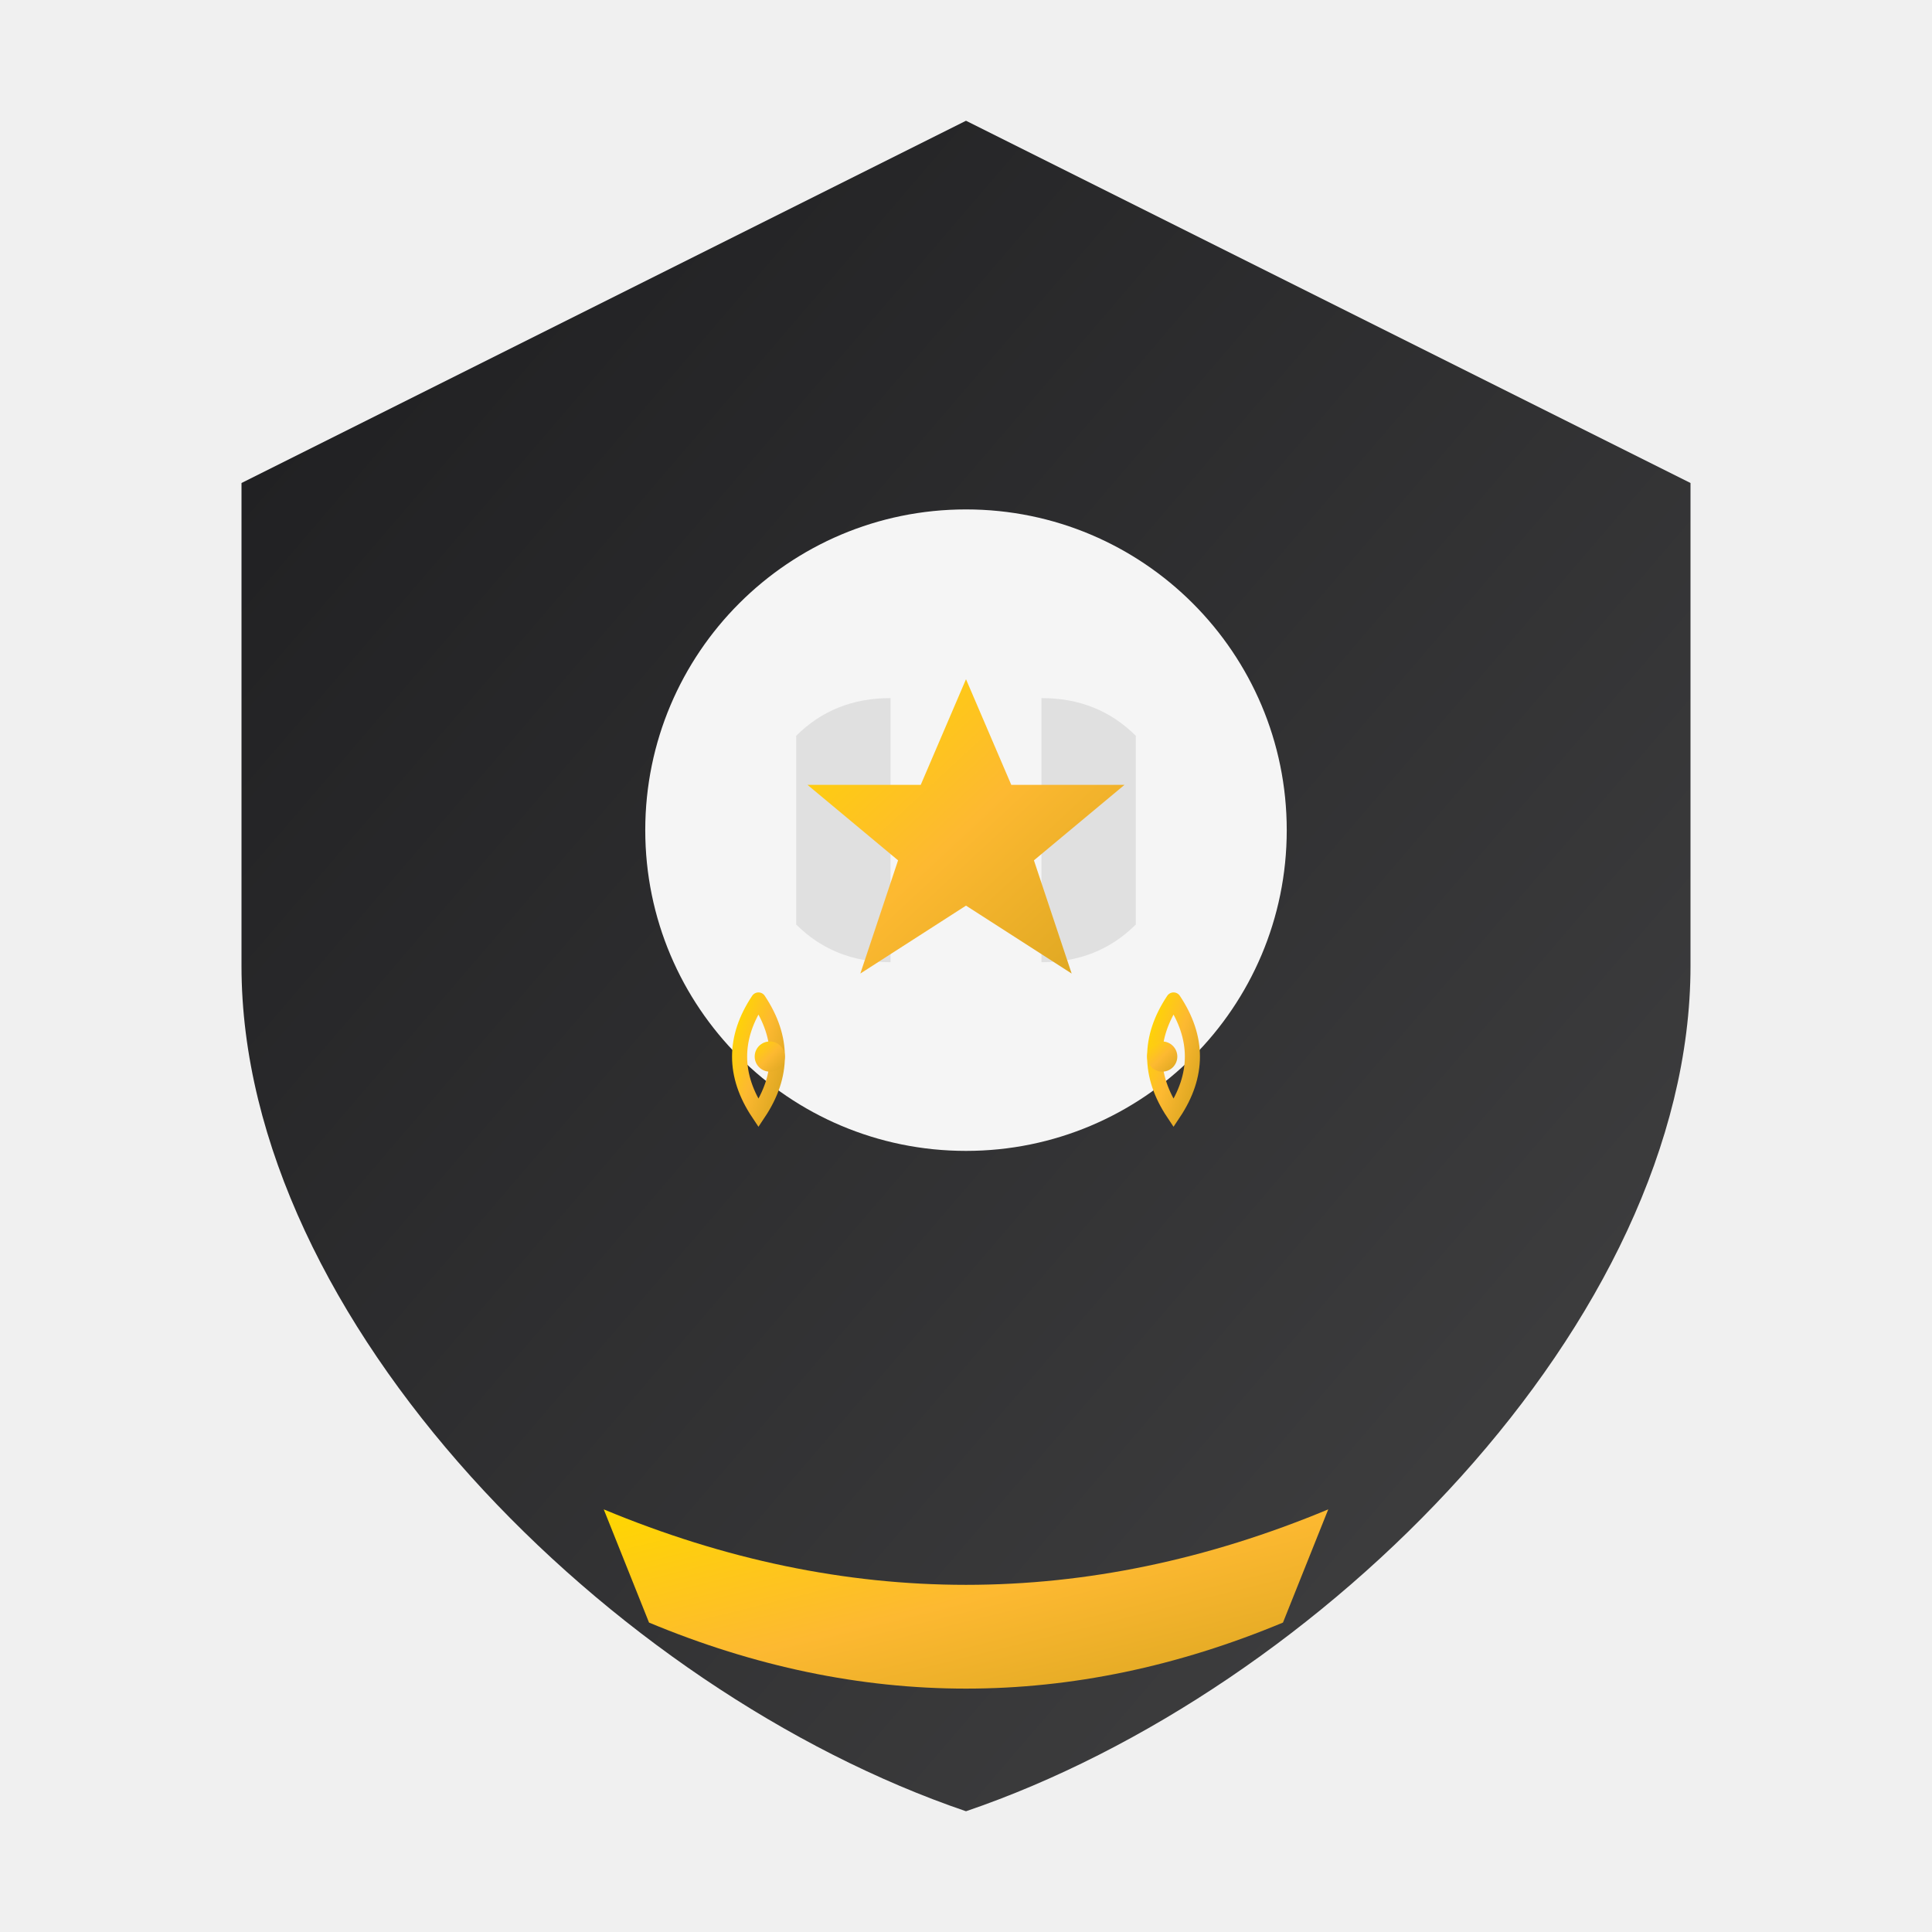
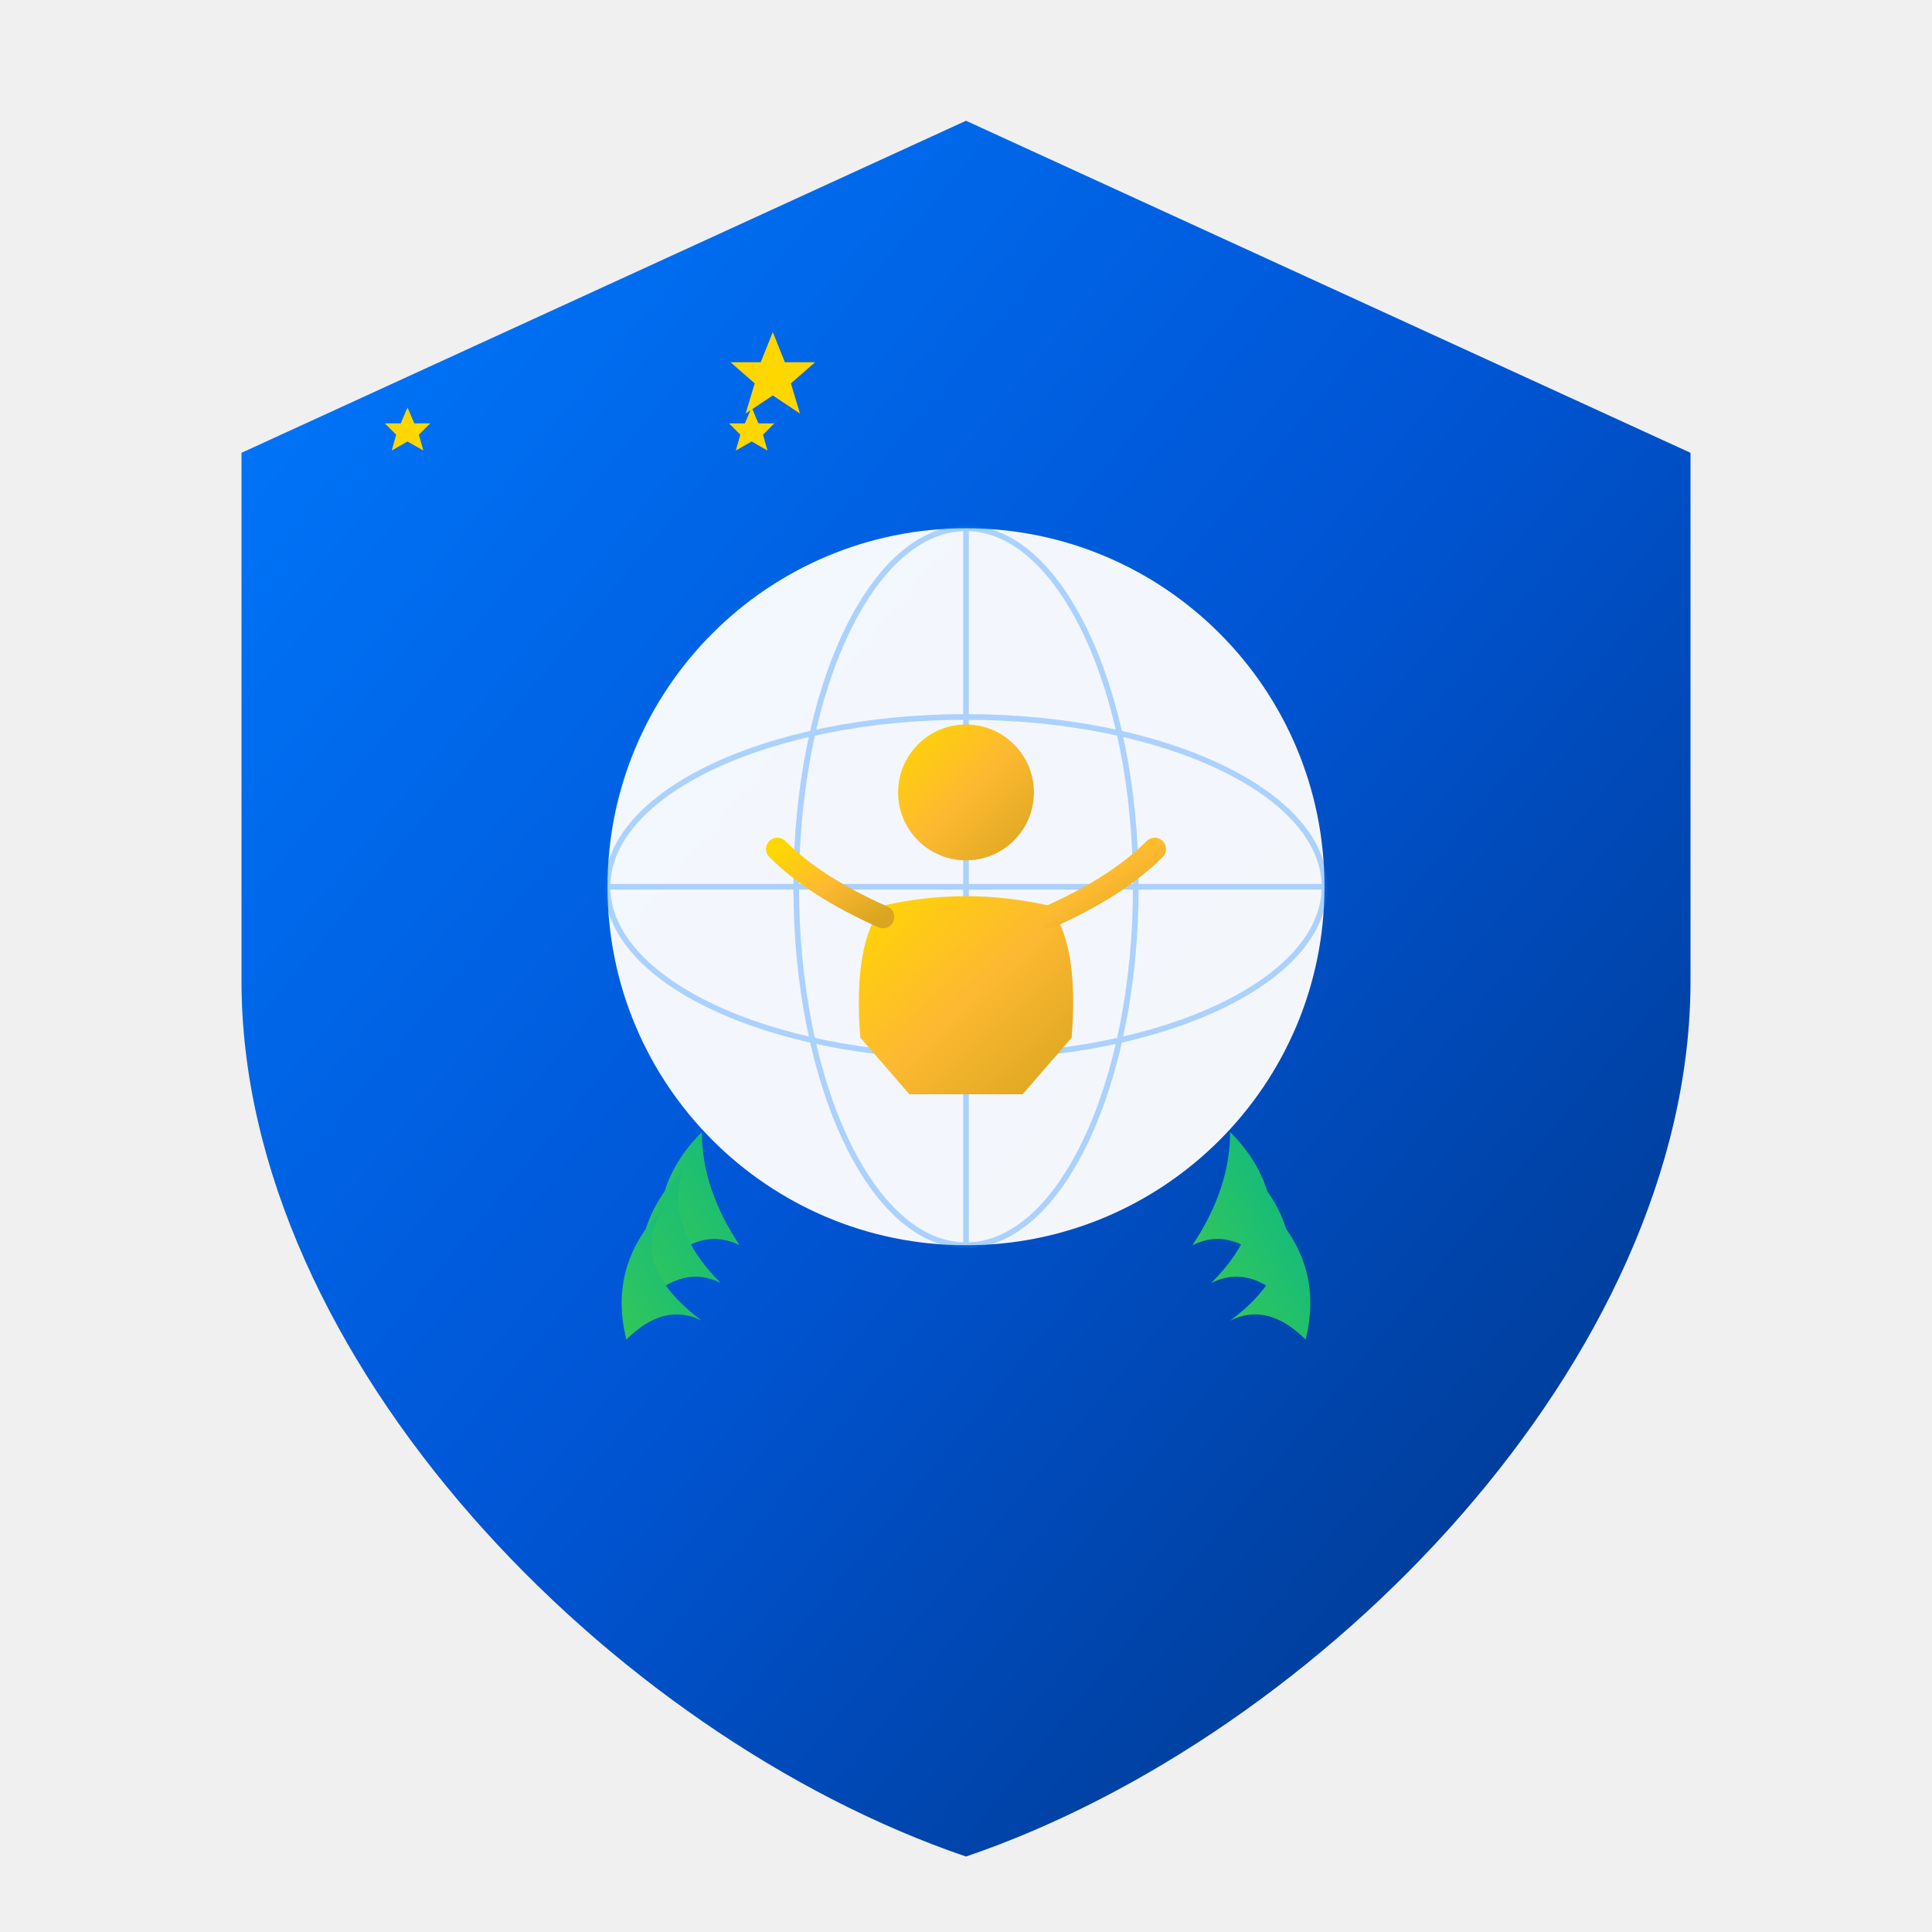
<svg xmlns="http://www.w3.org/2000/svg" viewBox="0 0 512 512">
  <defs>
-     <linearGradient id="grad1" x1="0%" y1="0%" x2="100%" y2="100%">
-       <stop offset="0%" style="stop-color:#1D1D1F;stop-opacity:1" />
-       <stop offset="100%" style="stop-color:#434344;stop-opacity:1" />
+     <linearGradient id="oceanGrad" x1="0%" y1="0%" x2="100%" y2="100%">
+       <stop offset="0%" style="stop-color:#007AFF;stop-opacity:1" />
+       <stop offset="50%" style="stop-color:#0055D4;stop-opacity:1" />
+       <stop offset="100%" style="stop-color:#003380;stop-opacity:1" />
    </linearGradient>
-     <linearGradient id="gold" x1="0%" y1="0%" x2="100%" y2="100%">
+     <linearGradient id="earthGrad" x1="0%" y1="100%" x2="100%" y2="0%">
+       <stop offset="0%" style="stop-color:#34C759;stop-opacity:1" />
+       <stop offset="100%" style="stop-color:#10B981;stop-opacity:1" />
+     </linearGradient>
+     <linearGradient id="goldGrad" x1="0%" y1="0%" x2="100%" y2="100%">
      <stop offset="0%" style="stop-color:#FFD700;stop-opacity:1" />
      <stop offset="50%" style="stop-color:#FDB931;stop-opacity:1" />
      <stop offset="100%" style="stop-color:#DAA520;stop-opacity:1" />
    </linearGradient>
+     <filter id="glow">
+       <feGaussianBlur stdDeviation="3" result="coloredBlur" />
+       <feMerge>
+         <feMergeNode in="coloredBlur" />
+         <feMergeNode in="SourceGraphic" />
+       </feMerge>
+     </filter>
  </defs>
-   <path d="M256 32 L448 128 L448 256 C448 350 350 448 256 480 C162 448 64 350 64 256 L64 128 Z" fill="url(#grad1)" />
-   <circle cx="256" cy="220" r="85" fill="white" opacity="0.95" />
-   <g transform="translate(256, 220)">
-     <path d="M-45 -25 Q-35 -35 -20 -35 L-20 35 Q-35 35 -45 25 Z" fill="#1D1D1F" opacity="0.1" />
-     <path d="M45 -25 Q35 -35 20 -35 L20 35 Q35 35 45 25 Z" fill="#1D1D1F" opacity="0.1" />
-     <polygon points="0,-40 12,-12 42,-12 18,8 28,38 0,20 -28,38 -18,8 -42,-12 -12,-12" fill="url(#gold)" />
-     <path d="M-55 45 Q-65 60 -55 75 Q-45 60 -55 45" fill="none" stroke="url(#gold)" stroke-width="4" stroke-linecap="round" />
-     <path d="M55 45 Q65 60 55 75 Q45 60 55 45" fill="none" stroke="url(#gold)" stroke-width="4" stroke-linecap="round" />
-     <circle cx="-52" cy="60" r="4" fill="url(#gold)" />
-     <circle cx="52" cy="60" r="4" fill="url(#gold)" />
+   <path d="M256 32 L448 120 L448 260 C448 360 350 460 256 492 C162 460 64 360 64 260 L64 120 Z" fill="url(#oceanGrad)" />
+   <circle cx="256" cy="235" r="95" fill="#FFFFFF" opacity="0.95" />
+   <g stroke="#007AFF" stroke-width="1.5" fill="none" opacity="0.3">
+     <ellipse cx="256" cy="235" rx="95" ry="45" />
+     <ellipse cx="256" cy="235" rx="45" ry="95" />
+     <line x1="256" y1="140" x2="256" y2="330" />
+     <line x1="161" y1="235" x2="351" y2="235" />
  </g>
-   <path d="M160 400 Q256 440 352 400 L340 430 Q256 465 172 430 Z" fill="url(#gold)" />
+   <g transform="translate(256, 235)">
+     <circle cx="0" cy="-25" r="18" fill="url(#goldGrad)" />
+     <path d="M-22 5 Q-30 15 -28 40 L-15 55 L15 55 L28 40 Q30 15 22 5 Q0 0 -22 5" fill="url(#goldGrad)" />
+     <path d="M-22 8 Q-40 0 -50 -10" stroke="url(#goldGrad)" stroke-width="6" stroke-linecap="round" fill="none" />
+     <path d="M22 8 Q40 0 50 -10" stroke="url(#goldGrad)" stroke-width="6" stroke-linecap="round" fill="none" />
+   </g>
+   <g transform="translate(256, 280)">
+     <path d="M-70 20 Q-85 35 -80 55 Q-70 45 -60 50 Q-70 35 -70 20" fill="url(#earthGrad)" />
+     <path d="M-75 30 Q-90 45 -85 65 Q-75 55 -65 60 Q-80 45 -75 30" fill="url(#earthGrad)" />
+     <path d="M-80 40 Q-95 55 -90 75 Q-80 65 -70 70 Q-90 55 -80 40" fill="url(#earthGrad)" />
+     <path d="M70 20 Q85 35 80 55 Q70 45 60 50 Q70 35 70 20" fill="url(#earthGrad)" />
+     <path d="M75 30 Q90 45 85 65 Q75 55 65 60 Q80 45 75 30" fill="url(#earthGrad)" />
+     <path d="M80 40 Q95 55 90 75 Q80 65 70 70 Q90 55 80 40" fill="url(#earthGrad)" />
+   </g>
+   <g fill="#FFD700">
+     <polygon points="256,110 260,120 270,120 262,127 265,137 256,131 247,137 250,127 242,120 252,120" transform="scale(0.8)" />
+     <polygon points="180,180 183,187 190,187 185,192 187,199 180,195 173,199 175,192 170,187 177,187" transform="scale(0.6)" />
+     <polygon points="332,180 335,187 342,187 337,192 339,199 332,195 325,199 327,192 322,187 329,187" transform="scale(0.6)" />
+   </g>
</svg>
